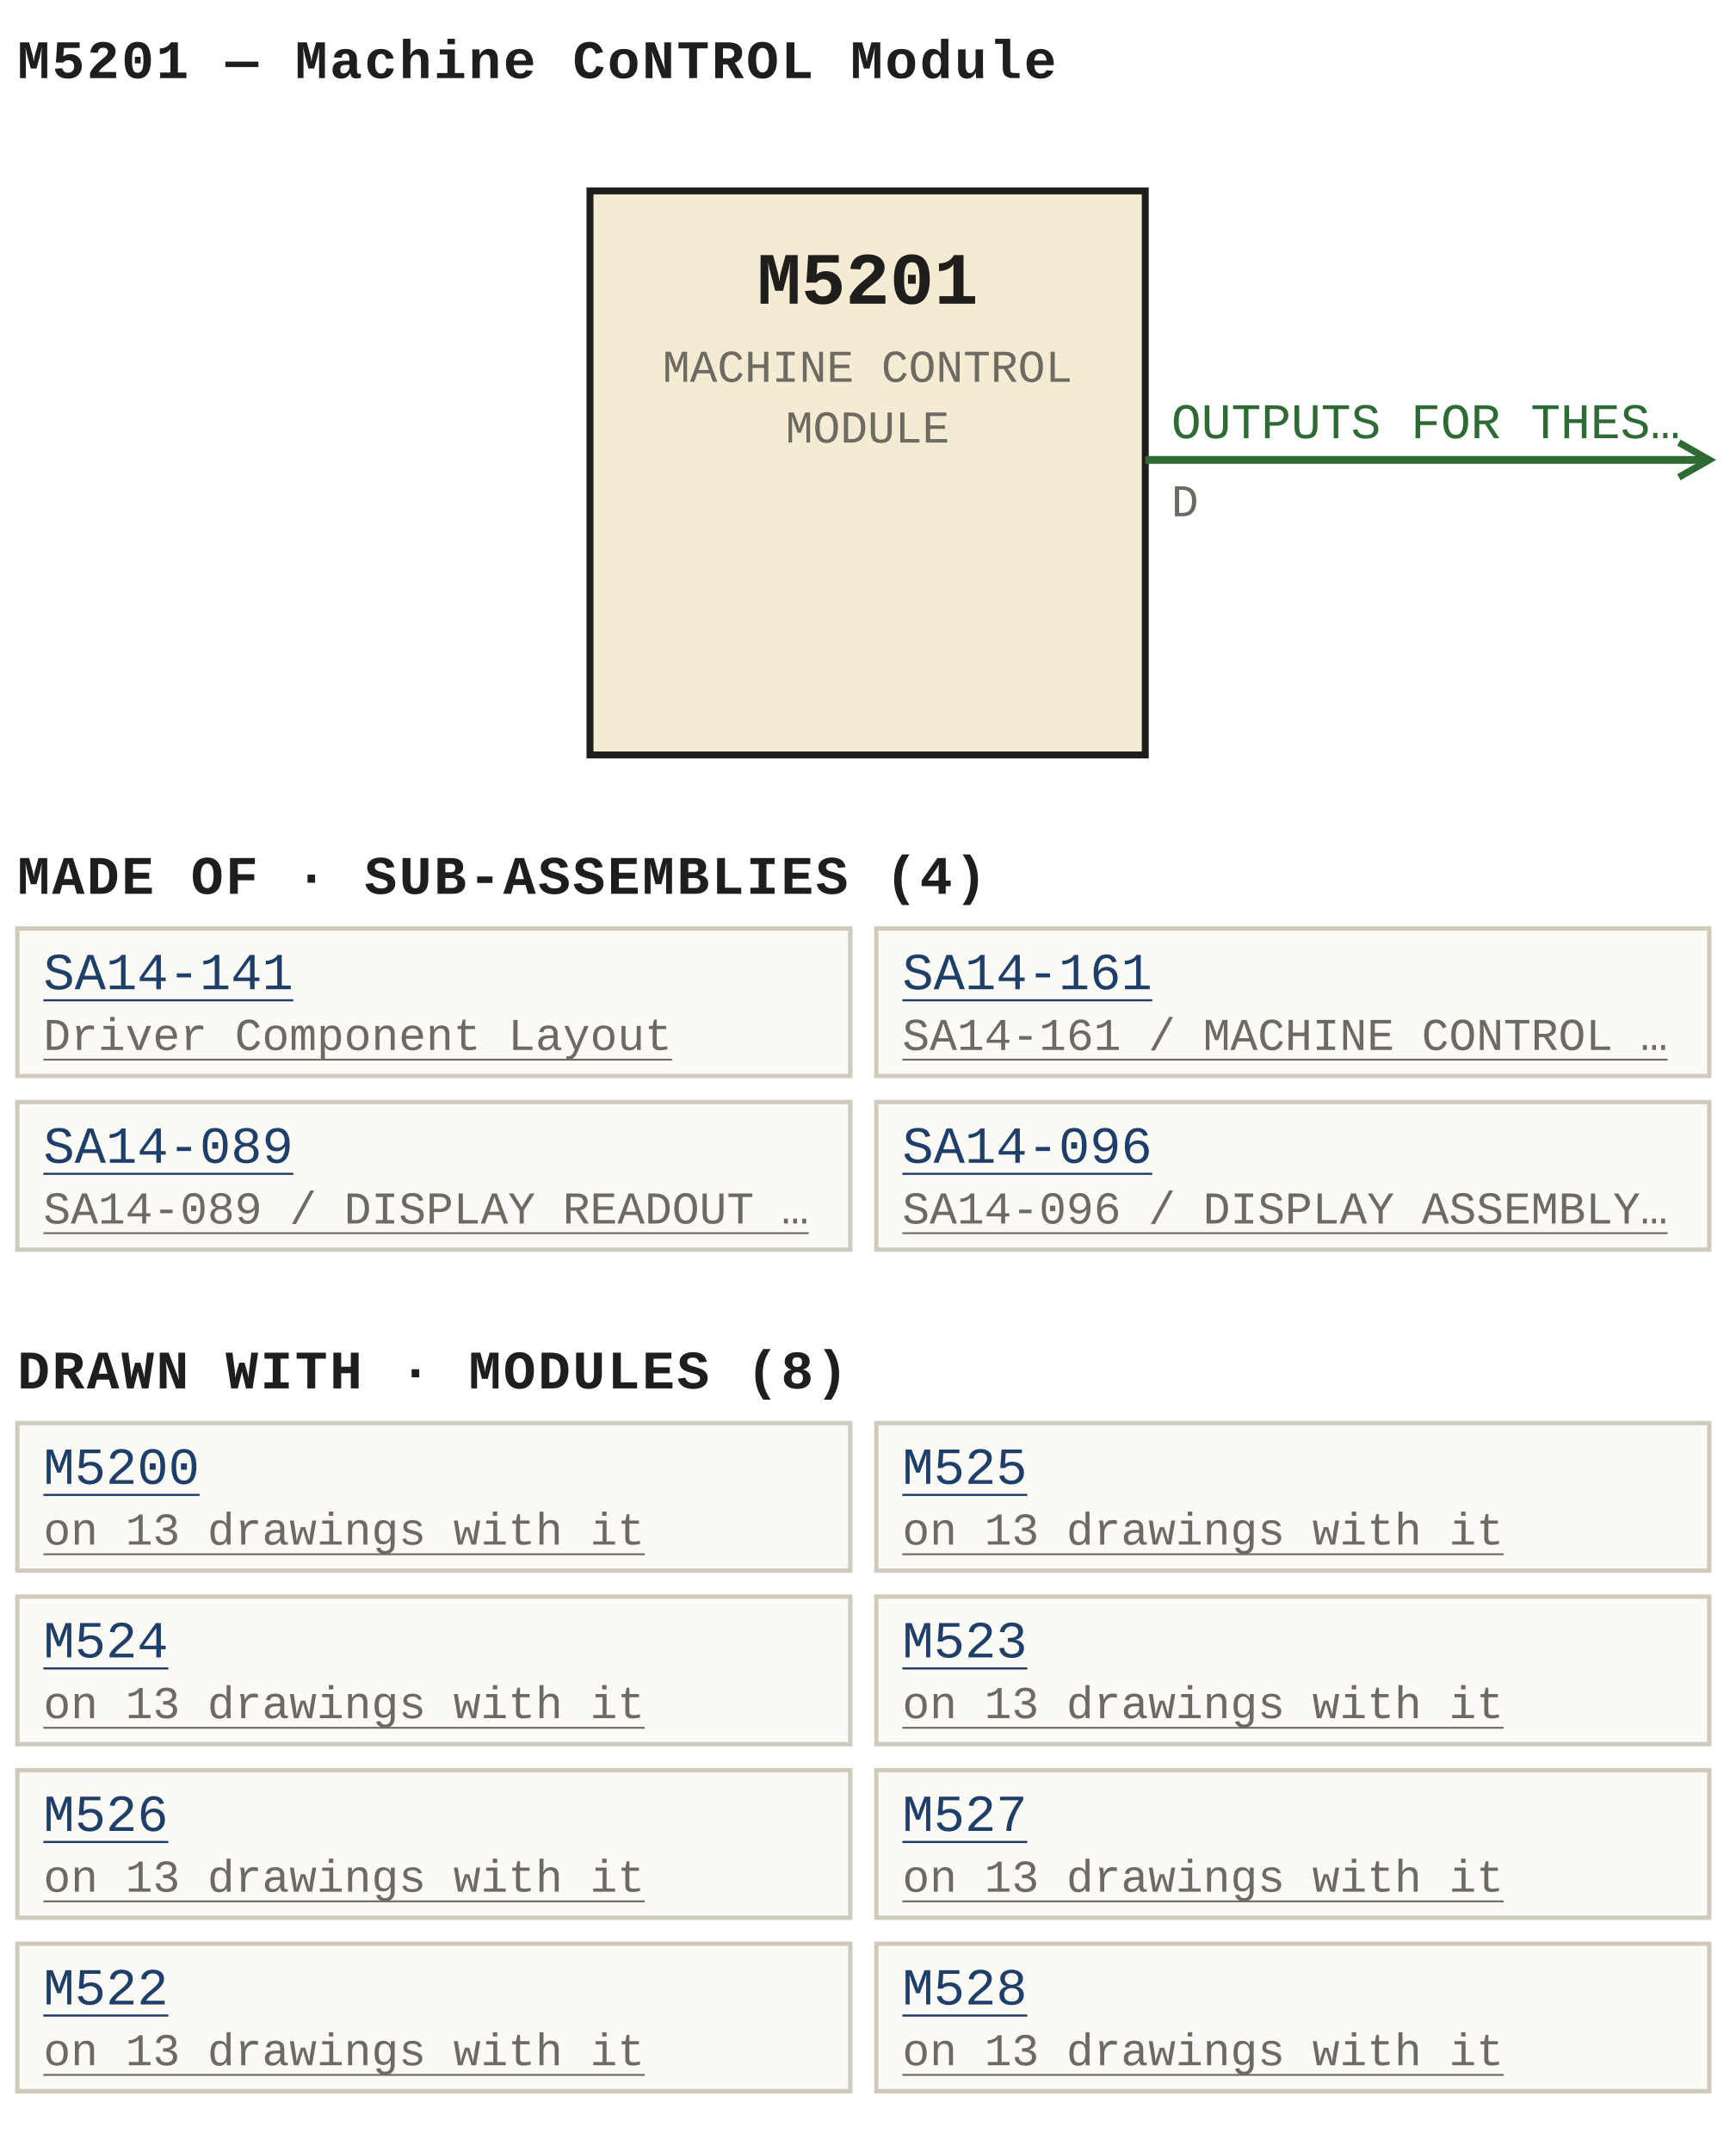
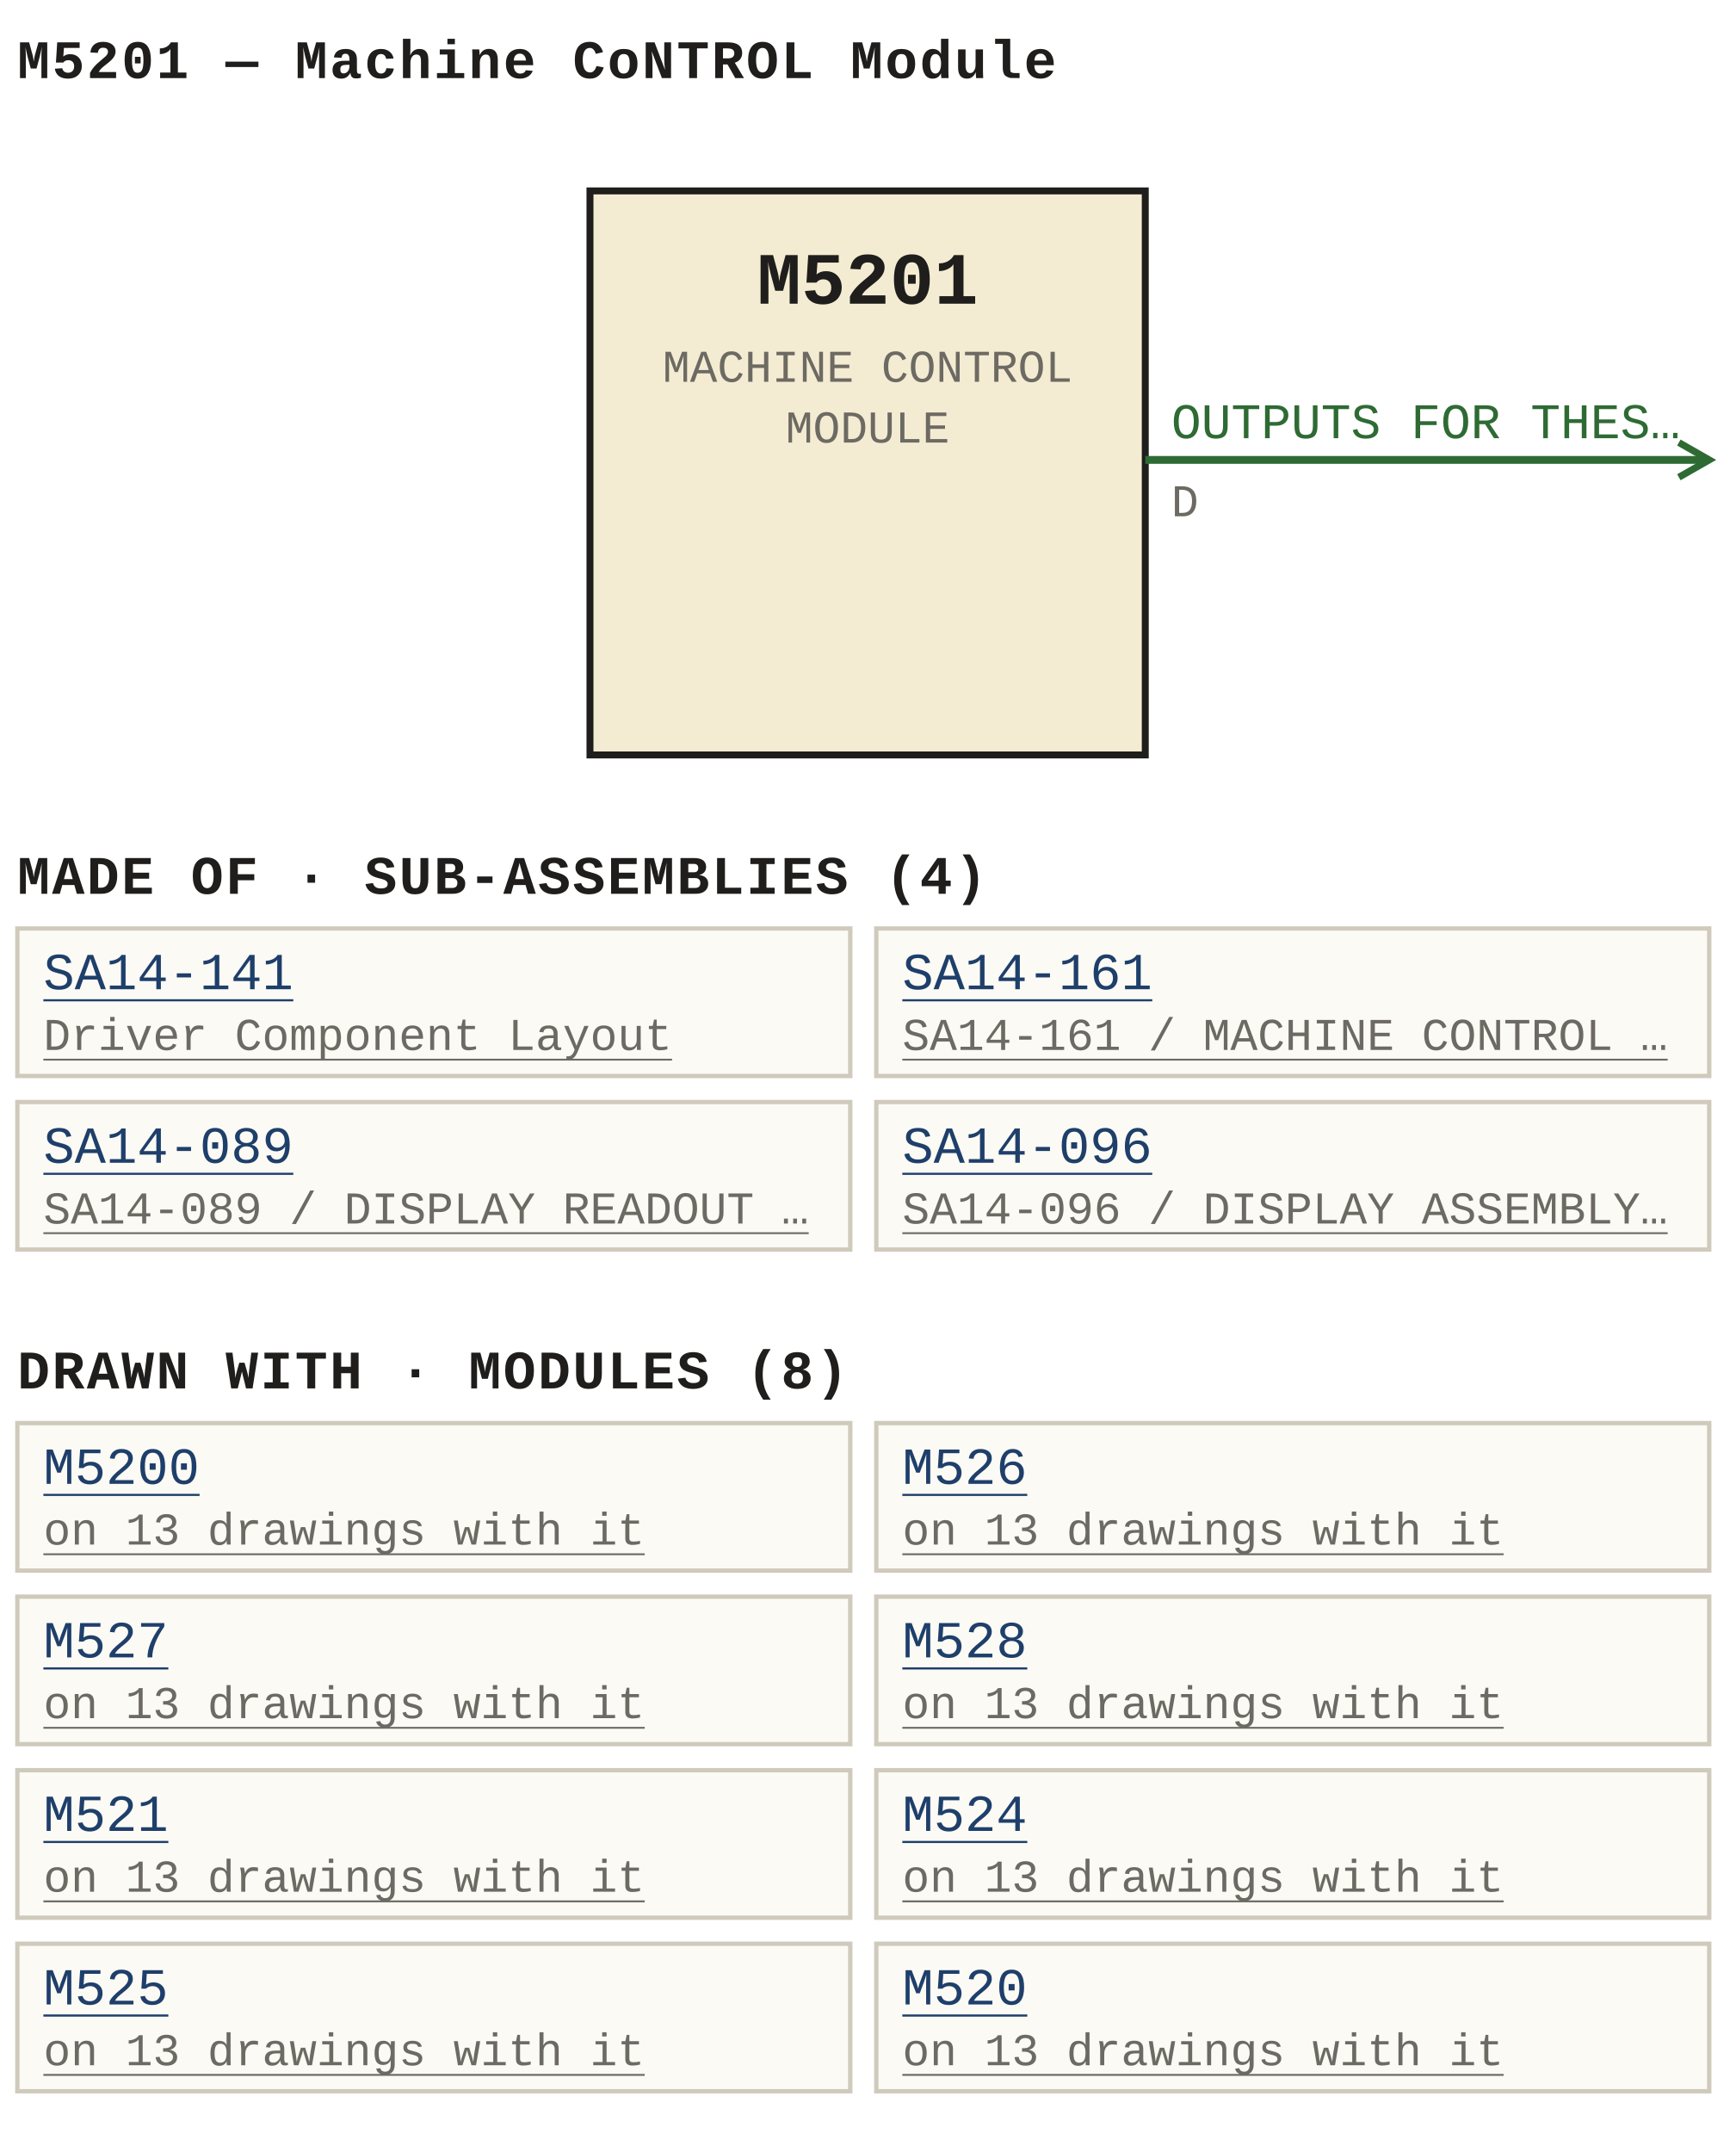
<svg xmlns="http://www.w3.org/2000/svg" class="wp" viewBox="0 0 400 496" width="400" height="496" role="img" aria-label="M5201 connections" style="width:100%;max-width:500px;height:auto;background:#fbfaf4">
  <style>.wp text{font-family:"Courier Prime","Courier New",Courier,monospace;fill:#1f1e1c;font-size:12px} .wp .f{fill:#6d6a63;font-size:10.5px} .wp .h{font-size:12.5px;font-weight:700;letter-spacing:.04em} .wp .b{font-size:17px;font-weight:700} .wp a text{fill:#1f3f6b;text-decoration:underline} .wp a:hover rect{fill:#efe9d2}</style>
  <text x="4" y="18" class="h">M5201 — Machine CoNTROL Module</text>
  <rect x="136" y="44" width="128" height="130" fill="#f4ecd2" stroke="#1f1e1c" stroke-width="1.6" />
  <text x="200.0" y="70" class="b" text-anchor="middle">M5201</text>
  <text x="200.0" y="88" class="f" text-anchor="middle">MACHINE CONTROL</text>
  <text x="200.0" y="102" class="f" text-anchor="middle">MODULE</text>
  <line x1="264" y1="106" x2="394" y2="106" stroke="#2e6b34" stroke-width="1.8" />
  <path d="M387,102 L394,106 L387,110" fill="none" stroke="#2e6b34" stroke-width="1.6" />
  <text x="270" y="101" text-anchor="start" style="font-size:11.5px;fill:#2e6b34">OUTPUTS FOR THES…</text>
  <text x="270" y="119" text-anchor="start" class="f">D</text>
  <text x="4" y="206" class="h">MADE OF · SUB-ASSEMBLIES (4)</text>
  <a href="../../PAGES/Register-Circuit-boards-SA14-nnn.html#sa14-141">
    <rect x="4" y="214" width="192" height="34" fill="#fbfaf4" stroke="#cfcabc" />
    <text x="10" y="228">SA14-141</text>
    <text x="10" y="242" class="f">Driver Component Layout</text>
  </a>
  <a href="../../PAGES/Register-Circuit-boards-SA14-nnn.html#sa14-161">
    <rect x="202" y="214" width="192" height="34" fill="#fbfaf4" stroke="#cfcabc" />
    <text x="208" y="228">SA14-161</text>
    <text x="208" y="242" class="f">SA14-161 / MACHINE CONTROL …</text>
  </a>
  <a href="../../PAGES/Register-Circuit-boards-SA14-nnn.html#sa14-089">
    <rect x="4" y="254" width="192" height="34" fill="#fbfaf4" stroke="#cfcabc" />
    <text x="10" y="268">SA14-089</text>
    <text x="10" y="282" class="f">SA14-089 / DISPLAY READOUT …</text>
  </a>
  <a href="../../PAGES/Register-Circuit-boards-SA14-nnn.html#sa14-096">
    <rect x="202" y="254" width="192" height="34" fill="#fbfaf4" stroke="#cfcabc" />
    <text x="208" y="268">SA14-096</text>
    <text x="208" y="282" class="f">SA14-096 / DISPLAY ASSEMBLY…</text>
  </a>
  <text x="4" y="320" class="h">DRAWN WITH · MODULES (8)</text>
  <a href="../../PAGES/M5200.html">
    <rect x="4" y="328" width="192" height="34" fill="#fbfaf4" stroke="#cfcabc" />
    <text x="10" y="342">M5200</text>
    <text x="10" y="356" class="f">on 13 drawings with it</text>
  </a>
-   <a href="../../PAGES/M525.html">
+   <a href="../../PAGES/M526.html">
    <rect x="202" y="328" width="192" height="34" fill="#fbfaf4" stroke="#cfcabc" />
-     <text x="208" y="342">M525</text>
+     <text x="208" y="342">M526</text>
    <text x="208" y="356" class="f">on 13 drawings with it</text>
  </a>
-   <a href="../../PAGES/M524.html">
+   <a href="../../PAGES/M527.html">
    <rect x="4" y="368" width="192" height="34" fill="#fbfaf4" stroke="#cfcabc" />
-     <text x="10" y="382">M524</text>
+     <text x="10" y="382">M527</text>
    <text x="10" y="396" class="f">on 13 drawings with it</text>
  </a>
-   <a href="../../PAGES/M523.html">
+   <a href="../../PAGES/M528.html">
    <rect x="202" y="368" width="192" height="34" fill="#fbfaf4" stroke="#cfcabc" />
-     <text x="208" y="382">M523</text>
+     <text x="208" y="382">M528</text>
    <text x="208" y="396" class="f">on 13 drawings with it</text>
  </a>
-   <a href="../../PAGES/M526.html">
+   <a href="../../PAGES/M521.html">
    <rect x="4" y="408" width="192" height="34" fill="#fbfaf4" stroke="#cfcabc" />
-     <text x="10" y="422">M526</text>
+     <text x="10" y="422">M521</text>
    <text x="10" y="436" class="f">on 13 drawings with it</text>
  </a>
-   <a href="../../PAGES/M527.html">
+   <a href="../../PAGES/M524.html">
    <rect x="202" y="408" width="192" height="34" fill="#fbfaf4" stroke="#cfcabc" />
-     <text x="208" y="422">M527</text>
+     <text x="208" y="422">M524</text>
    <text x="208" y="436" class="f">on 13 drawings with it</text>
  </a>
-   <a href="../../PAGES/M522.html">
+   <a href="../../PAGES/M525.html">
    <rect x="4" y="448" width="192" height="34" fill="#fbfaf4" stroke="#cfcabc" />
-     <text x="10" y="462">M522</text>
+     <text x="10" y="462">M525</text>
    <text x="10" y="476" class="f">on 13 drawings with it</text>
  </a>
-   <a href="../../PAGES/M528.html">
+   <a href="../../PAGES/M520.html">
    <rect x="202" y="448" width="192" height="34" fill="#fbfaf4" stroke="#cfcabc" />
-     <text x="208" y="462">M528</text>
+     <text x="208" y="462">M520</text>
    <text x="208" y="476" class="f">on 13 drawings with it</text>
  </a>
</svg>
